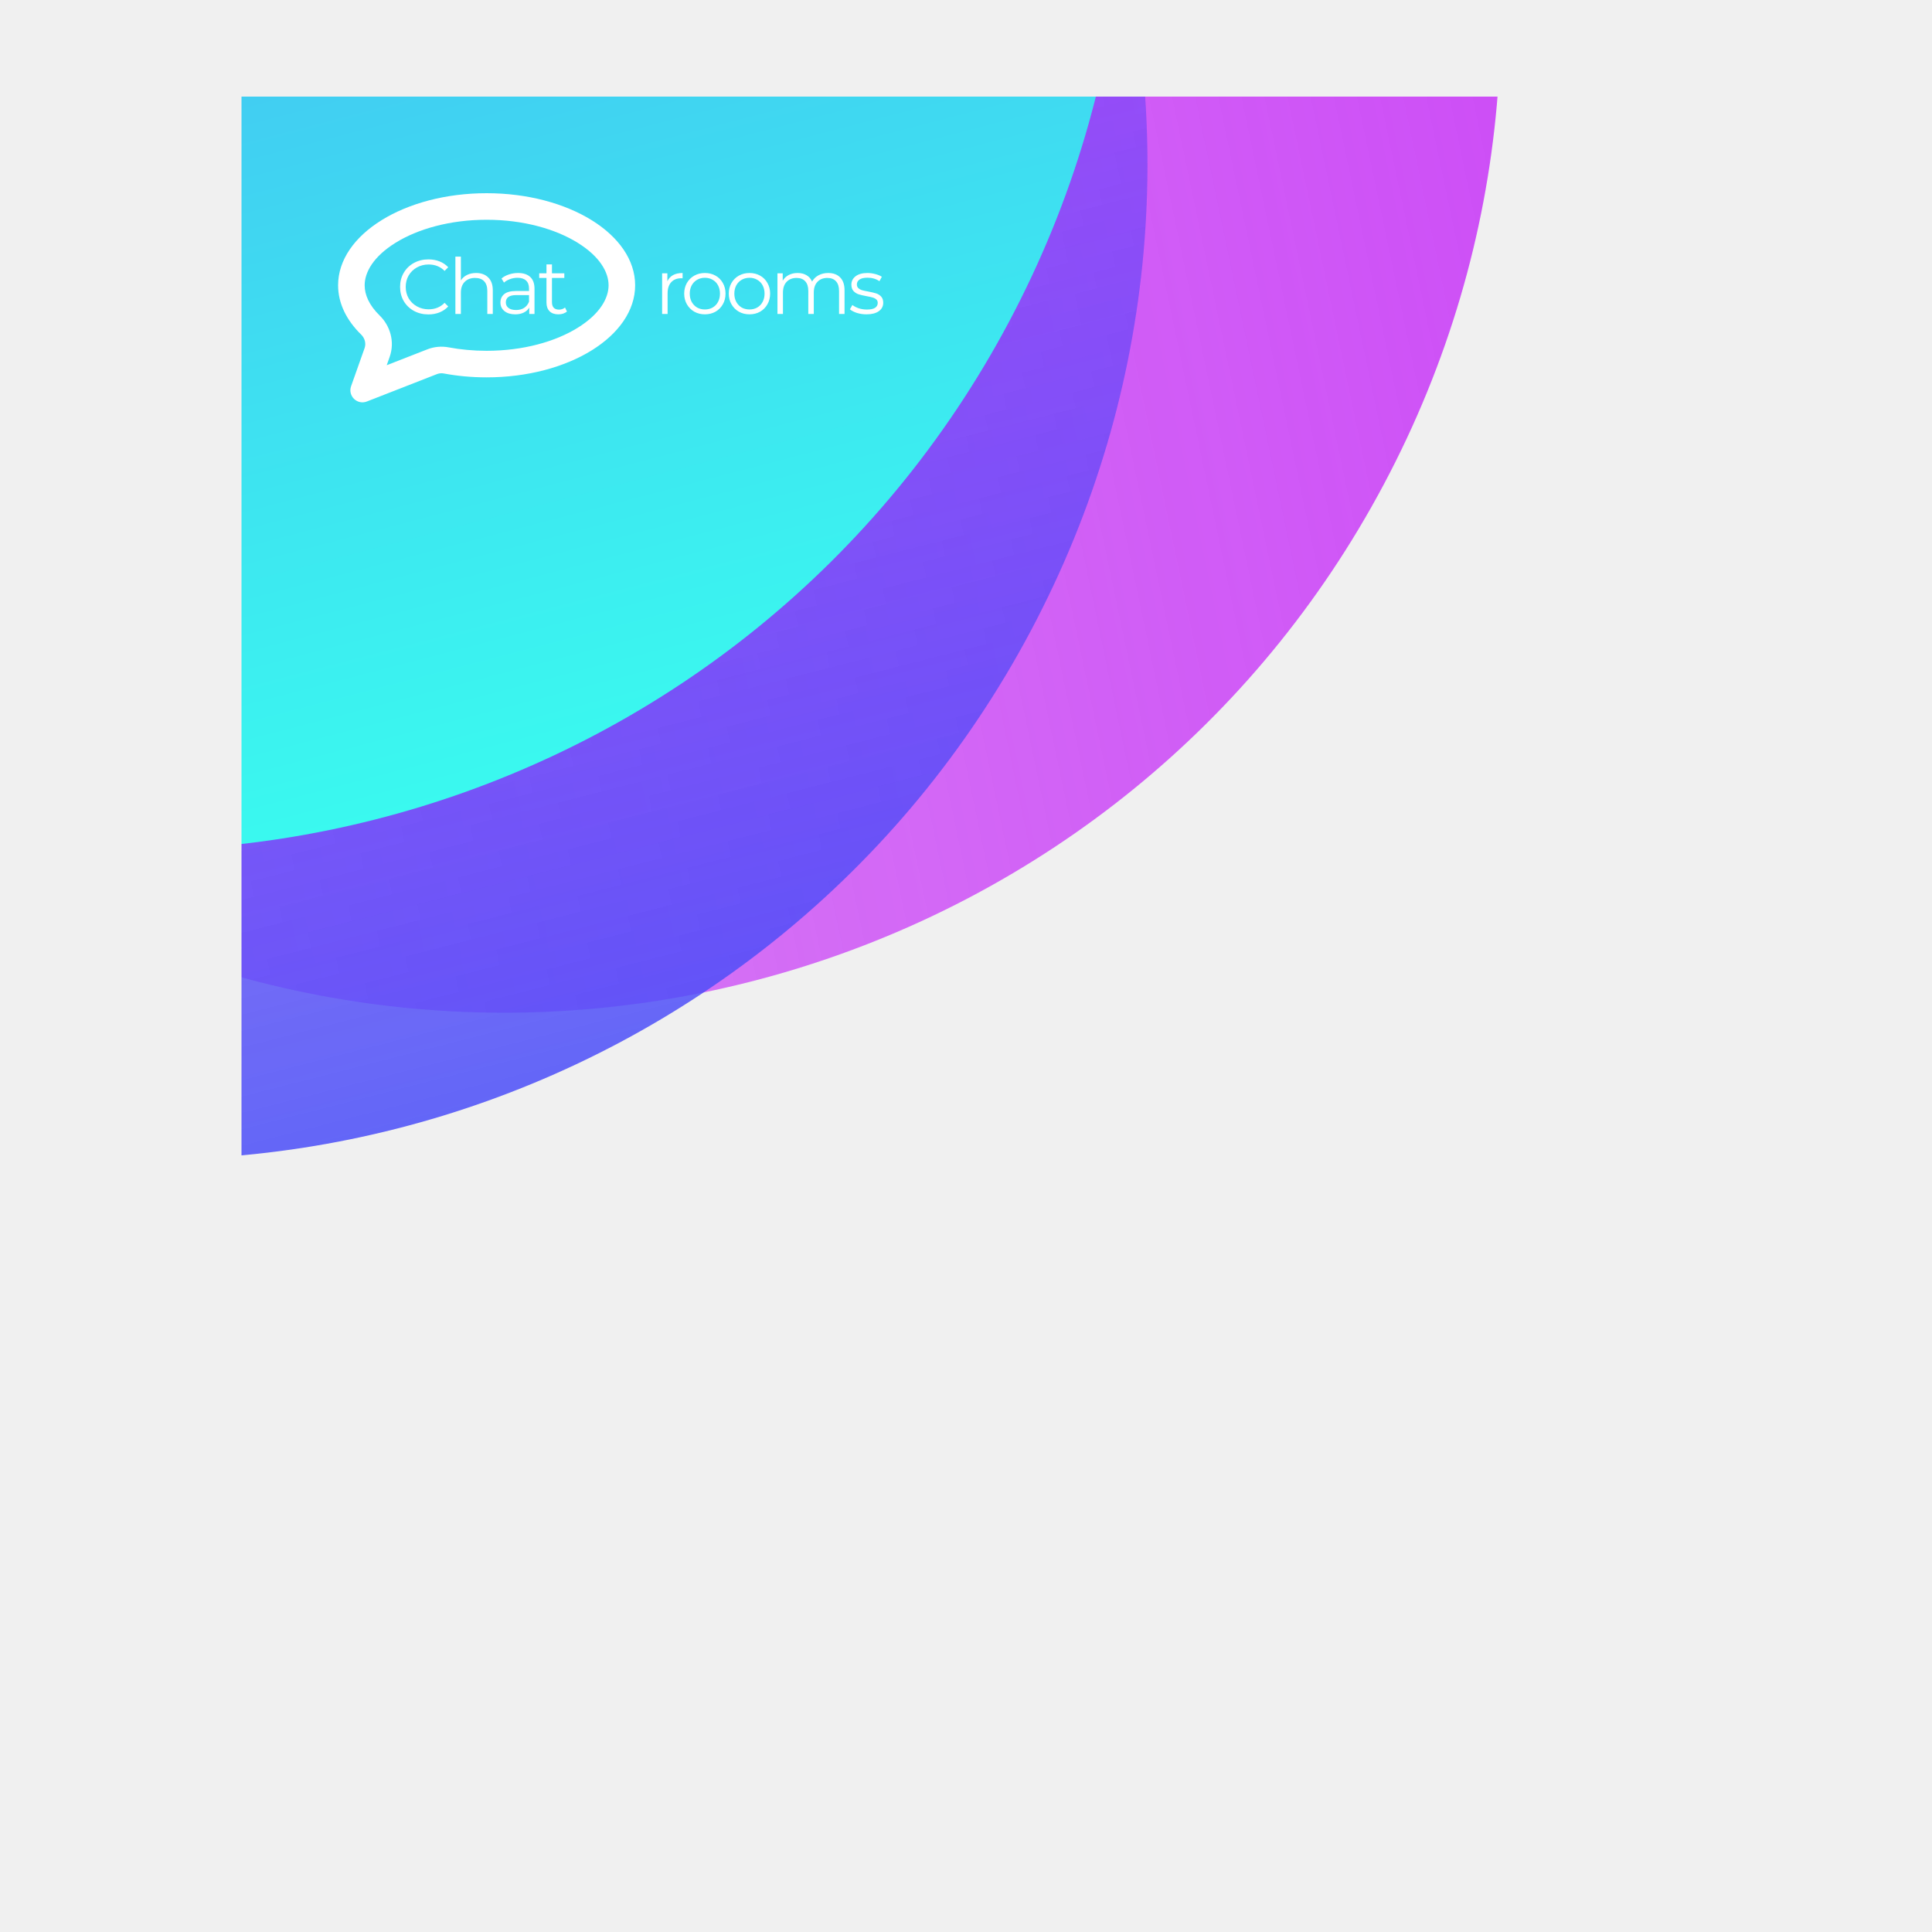
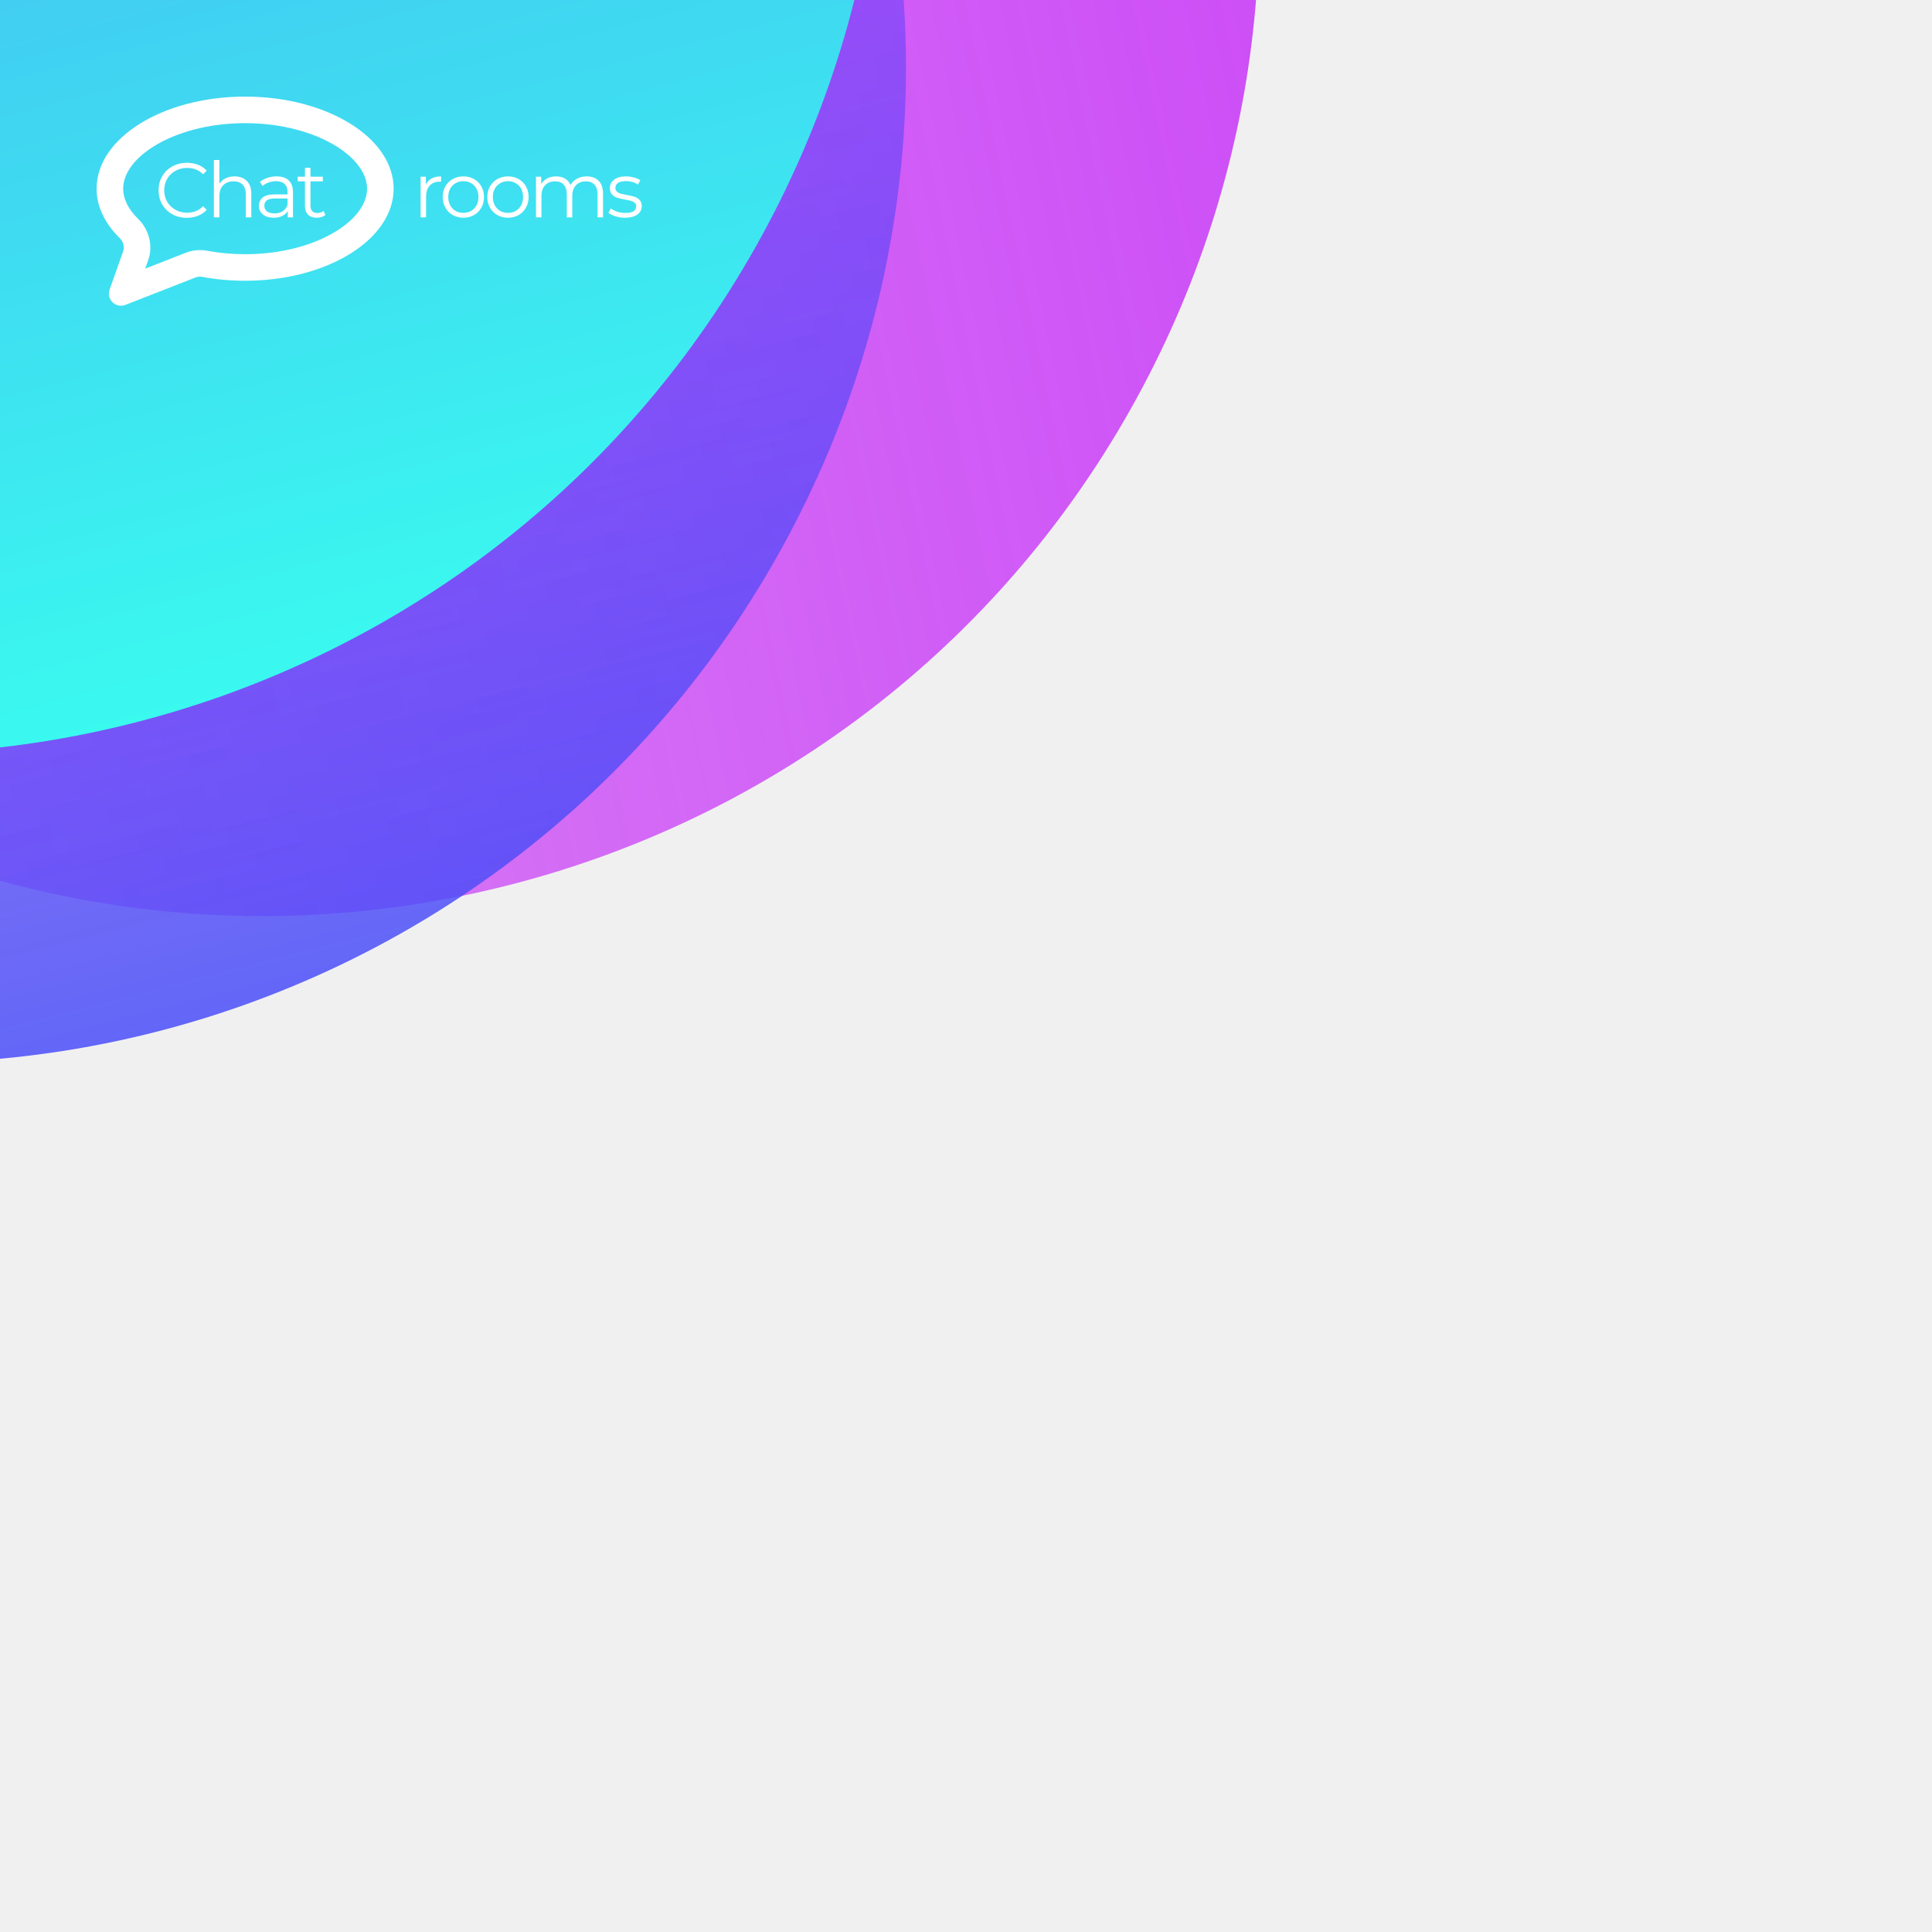
<svg xmlns="http://www.w3.org/2000/svg" width="800" height="800" viewBox="0 0 800 800" fill="none">
-   <mask id="mask0_203_191" style="mask-type:alpha" maskUnits="userSpaceOnUse" x="100" y="40" width="600" height="700">
-     <rect x="100" y="40" width="600" height="700" fill="white" />
+   <mask id="mask0_203_191" style="mask-type:alpha" maskUnits="userSpaceOnUse" x="0" y="0" width="600" height="700">
+     <rect x="9.15527e-05" y="-3.05176e-05" width="600" height="700" fill="white" />
  </mask>
  <g mask="url(#mask0_203_191)">
-     <path d="M573.052 200.486C466.133 401.572 216.445 477.909 15.359 370.99C-185.727 264.071 -262.064 14.383 -155.145 -186.703C-48.225 -387.789 201.462 -464.126 402.548 -357.207C603.634 -250.288 679.972 -0.6 573.052 200.486Z" fill="url(#paint0_linear_203_191)" />
-     <path d="M426.792 261.288C319.872 462.374 70.185 538.711 -130.901 431.792C-331.988 324.872 -408.325 75.185 -301.405 -125.901C-194.486 -326.987 55.202 -403.325 256.288 -296.405C457.374 -189.486 533.711 60.202 426.792 261.288Z" fill="url(#paint1_linear_203_191)" />
-     <path d="M417.792 133.288C310.872 334.374 61.185 410.711 -139.901 303.792C-340.988 196.872 -417.325 -52.815 -310.405 -253.901C-203.486 -454.988 46.202 -531.325 247.288 -424.405C448.374 -317.486 524.711 -67.798 417.792 133.288Z" fill="url(#paint2_linear_203_191)" />
+     <path d="M473.052 160.486C366.133 361.572 116.445 437.91 -84.641 330.99C-285.727 224.071 -362.064 -25.617 -255.145 -226.703C-148.225 -427.789 101.462 -504.126 302.548 -397.207C503.635 -290.288 579.972 -40.6 473.052 160.486Z" fill="url(#paint0_linear_203_191)" />
+     <path d="M326.792 221.288C219.872 422.374 -29.815 498.711 -230.901 391.792C-431.988 284.872 -508.325 35.185 -401.405 -165.901C-294.486 -366.987 -44.798 -443.325 156.288 -336.405C357.374 -229.486 433.711 20.202 326.792 221.288Z" fill="url(#paint1_linear_203_191)" />
+     <path d="M317.792 93.288C210.872 294.374 -38.815 370.711 -239.901 263.792C-440.988 156.872 -517.325 -92.815 -410.405 -293.901C-303.486 -494.988 -53.798 -571.325 147.288 -464.405C348.374 -357.486 424.711 -107.798 317.792 93.288Z" fill="url(#paint2_linear_203_191)" />
  </g>
  <mask id="path-5-inside-1_203_191" fill="white">
-     <path fill-rule="evenodd" clip-rule="evenodd" d="M201.5 156.257C235.466 156.257 263 139.186 263 118.128C263 97.071 235.466 80 201.5 80C167.534 80 140 97.071 140 118.128C140 125.636 143.5 132.637 149.544 138.538C151.041 140.001 151.667 142.179 150.968 144.152L145.379 159.92C143.949 163.956 147.923 167.806 151.911 166.248L180.952 154.903C181.848 154.553 182.824 154.472 183.769 154.649C189.384 155.695 195.336 156.257 201.5 156.257Z" />
+     <path fill-rule="evenodd" clip-rule="evenodd" d="M101.5 116.257C135.466 116.257 163 99.186 163 78.129C163 57.071 135.466 40 101.5 40C67.534 40 40 57.071 40 78.129C40 85.636 43.5 92.637 49.544 98.538C51.041 100.001 51.667 102.179 50.968 104.152L45.379 119.92C43.949 123.956 47.923 127.806 51.911 126.248L80.952 114.903C81.848 114.553 82.824 114.472 83.769 114.649C89.384 115.695 95.336 116.257 101.5 116.257Z" />
  </mask>
-   <path d="M180.952 154.903L176.949 144.657L180.952 154.903ZM145.379 159.92L135.011 156.246L145.379 159.92ZM151.911 166.248L147.909 156.002L151.911 166.248ZM252 118.128C252 123.453 248.484 129.979 239.191 135.74C230.065 141.398 216.767 145.257 201.5 145.257L201.5 167.257C220.198 167.257 237.651 162.58 250.783 154.438C263.749 146.4 274 133.862 274 118.128L252 118.128ZM201.5 91C216.767 91 230.065 94.859 239.191 100.517C248.484 106.278 252 112.804 252 118.128L274 118.128C274 102.395 263.749 89.857 250.783 81.819C237.651 73.677 220.198 69 201.5 69L201.5 91ZM151 118.128C151 112.804 154.516 106.278 163.809 100.517C172.935 94.859 186.233 91 201.5 91L201.5 69C182.802 69 165.349 73.677 152.217 81.819C139.251 89.857 129 102.395 129 118.128L151 118.128ZM157.229 130.668C152.759 126.304 151 121.989 151 118.128L129 118.128C129 129.284 134.241 138.971 141.859 146.409L157.229 130.668ZM155.747 163.595L161.336 147.827L140.6 140.477L135.011 156.246L155.747 163.595ZM176.949 144.657L147.909 156.002L155.914 176.494L184.955 165.149L176.949 144.657ZM201.5 145.257C196.001 145.257 190.724 144.755 185.785 143.835L181.754 165.462C188.044 166.634 194.671 167.257 201.5 167.257L201.5 145.257ZM184.955 165.149C183.852 165.579 182.738 165.646 181.754 165.462L185.785 143.835C182.911 143.299 179.843 143.527 176.949 144.657L184.955 165.149ZM135.011 156.246C130.433 169.161 143.15 181.48 155.914 176.494L147.909 156.002C152.695 154.132 157.464 158.752 155.747 163.595L135.011 156.246ZM141.859 146.409C140.655 145.234 139.702 143.01 140.6 140.477L161.336 147.827C163.632 141.349 161.427 134.768 157.229 130.668L141.859 146.409Z" fill="white" mask="url(#path-5-inside-1_203_191)" />
-   <path d="M177.376 130.192C175.157 130.192 173.152 129.701 171.36 128.72C169.589 127.739 168.192 126.384 167.168 124.656C166.165 122.907 165.664 120.955 165.664 118.8C165.664 116.645 166.165 114.704 167.168 112.976C168.192 111.227 169.6 109.861 171.392 108.88C173.184 107.899 175.189 107.408 177.408 107.408C179.072 107.408 180.608 107.685 182.016 108.24C183.424 108.795 184.619 109.605 185.6 110.672L184.096 112.176C182.347 110.405 180.139 109.52 177.472 109.52C175.701 109.52 174.091 109.925 172.64 110.736C171.189 111.547 170.048 112.656 169.216 114.064C168.405 115.472 168 117.051 168 118.8C168 120.549 168.405 122.128 169.216 123.536C170.048 124.944 171.189 126.053 172.64 126.864C174.091 127.675 175.701 128.08 177.472 128.08C180.16 128.08 182.368 127.184 184.096 125.392L185.6 126.896C184.619 127.963 183.413 128.784 181.984 129.36C180.576 129.915 179.04 130.192 177.376 130.192ZM197.144 113.04C199.256 113.04 200.931 113.659 202.168 114.896C203.427 116.112 204.056 117.893 204.056 120.24L204.056 130L201.784 130L201.784 120.464C201.784 118.715 201.347 117.381 200.472 116.464C199.597 115.547 198.349 115.088 196.728 115.088C194.915 115.088 193.475 115.632 192.408 116.72C191.363 117.787 190.84 119.269 190.84 121.168L190.84 130L188.568 130L188.568 106.256L190.84 106.256L190.84 116.112C191.459 115.131 192.312 114.373 193.4 113.84C194.488 113.307 195.736 113.04 197.144 113.04ZM214.512 113.04C216.71 113.04 218.395 113.595 219.568 114.704C220.742 115.792 221.328 117.413 221.328 119.568L221.328 130L219.152 130L219.152 127.376C218.64 128.251 217.883 128.933 216.88 129.424C215.899 129.915 214.726 130.16 213.36 130.16C211.483 130.16 209.99 129.712 208.88 128.816C207.771 127.92 207.216 126.736 207.216 125.264C207.216 123.835 207.728 122.683 208.752 121.808C209.798 120.933 211.451 120.496 213.712 120.496L219.056 120.496L219.056 119.472C219.056 118.021 218.651 116.923 217.84 116.176C217.03 115.408 215.846 115.024 214.288 115.024C213.222 115.024 212.198 115.205 211.216 115.568C210.235 115.909 209.392 116.389 208.688 117.008L207.664 115.312C208.518 114.587 209.542 114.032 210.736 113.648C211.931 113.243 213.19 113.04 214.512 113.04ZM213.712 128.368C214.992 128.368 216.091 128.08 217.008 127.504C217.926 126.907 218.608 126.053 219.056 124.944L219.056 122.192L213.776 122.192C210.896 122.192 209.456 123.195 209.456 125.2C209.456 126.181 209.83 126.96 210.576 127.536C211.323 128.091 212.368 128.368 213.712 128.368ZM234.763 128.976C234.337 129.36 233.803 129.659 233.163 129.872C232.545 130.064 231.894 130.16 231.211 130.16C229.633 130.16 228.417 129.733 227.563 128.88C226.71 128.027 226.283 126.821 226.283 125.264L226.283 115.088L223.275 115.088L223.275 113.168L226.283 113.168L226.283 109.488L228.555 109.488L228.555 113.168L233.675 113.168L233.675 115.088L228.555 115.088L228.555 125.136C228.555 126.139 228.801 126.907 229.291 127.44C229.803 127.952 230.529 128.208 231.467 128.208C231.937 128.208 232.385 128.133 232.811 127.984C233.259 127.835 233.643 127.621 233.963 127.344L234.763 128.976Z" fill="white" />
-   <path d="M276.344 116.464C276.877 115.333 277.667 114.48 278.712 113.904C279.779 113.328 281.091 113.04 282.648 113.04L282.648 115.248L282.104 115.216C280.333 115.216 278.947 115.76 277.944 116.848C276.941 117.936 276.44 119.461 276.44 121.424L276.44 130L274.168 130L274.168 113.168L276.344 113.168L276.344 116.464ZM291.885 130.16C290.264 130.16 288.803 129.797 287.501 129.072C286.2 128.325 285.176 127.301 284.429 126C283.683 124.699 283.309 123.227 283.309 121.584C283.309 119.941 283.683 118.469 284.429 117.168C285.176 115.867 286.2 114.853 287.501 114.128C288.803 113.403 290.264 113.04 291.885 113.04C293.507 113.04 294.968 113.403 296.27 114.128C297.571 114.853 298.584 115.867 299.309 117.168C300.056 118.469 300.43 119.941 300.43 121.584C300.43 123.227 300.056 124.699 299.309 126C298.584 127.301 297.571 128.325 296.27 129.072C294.968 129.797 293.507 130.16 291.885 130.16ZM291.885 128.144C293.08 128.144 294.147 127.877 295.086 127.344C296.046 126.789 296.792 126.011 297.326 125.008C297.859 124.005 298.125 122.864 298.125 121.584C298.125 120.304 297.859 119.163 297.326 118.16C296.792 117.157 296.046 116.389 295.086 115.856C294.147 115.301 293.08 115.024 291.885 115.024C290.691 115.024 289.614 115.301 288.654 115.856C287.715 116.389 286.968 117.157 286.413 118.16C285.88 119.163 285.613 120.304 285.613 121.584C285.613 122.864 285.88 124.005 286.413 125.008C286.968 126.011 287.715 126.789 288.654 127.344C289.614 127.877 290.691 128.144 291.885 128.144ZM310.348 130.16C308.727 130.16 307.265 129.797 305.964 129.072C304.663 128.325 303.639 127.301 302.892 126C302.145 124.699 301.772 123.227 301.772 121.584C301.772 119.941 302.145 118.469 302.892 117.168C303.639 115.867 304.663 114.853 305.964 114.128C307.265 113.403 308.727 113.04 310.348 113.04C311.969 113.04 313.431 113.403 314.732 114.128C316.033 114.853 317.047 115.867 317.772 117.168C318.519 118.469 318.892 119.941 318.892 121.584C318.892 123.227 318.519 124.699 317.772 126C317.047 127.301 316.033 128.325 314.732 129.072C313.431 129.797 311.969 130.16 310.348 130.16ZM310.348 128.144C311.543 128.144 312.609 127.877 313.548 127.344C314.508 126.789 315.255 126.011 315.788 125.008C316.321 124.005 316.588 122.864 316.588 121.584C316.588 120.304 316.321 119.163 315.788 118.16C315.255 117.157 314.508 116.389 313.548 115.856C312.609 115.301 311.543 115.024 310.348 115.024C309.153 115.024 308.076 115.301 307.116 115.856C306.177 116.389 305.431 117.157 304.876 118.16C304.343 119.163 304.076 120.304 304.076 121.584C304.076 122.864 304.343 124.005 304.876 125.008C305.431 126.011 306.177 126.789 307.116 127.344C308.076 127.877 309.153 128.144 310.348 128.144ZM342.923 113.04C345.035 113.04 346.688 113.648 347.883 114.864C349.099 116.08 349.707 117.872 349.707 120.24L349.707 130L347.435 130L347.435 120.464C347.435 118.715 347.008 117.381 346.155 116.464C345.323 115.547 344.139 115.088 342.603 115.088C340.853 115.088 339.477 115.632 338.475 116.72C337.472 117.787 336.971 119.269 336.971 121.168L336.971 130L334.699 130L334.699 120.464C334.699 118.715 334.272 117.381 333.419 116.464C332.587 115.547 331.392 115.088 329.835 115.088C328.107 115.088 326.731 115.632 325.707 116.72C324.704 117.787 324.203 119.269 324.203 121.168L324.203 130L321.931 130L321.931 113.168L324.107 113.168L324.107 116.24C324.704 115.216 325.536 114.427 326.603 113.872C327.669 113.317 328.896 113.04 330.283 113.04C331.691 113.04 332.907 113.339 333.931 113.936C334.976 114.533 335.755 115.419 336.267 116.592C336.885 115.483 337.771 114.619 338.923 114C340.096 113.36 341.429 113.04 342.923 113.04ZM358.78 130.16C357.415 130.16 356.103 129.968 354.844 129.584C353.607 129.179 352.636 128.677 351.932 128.08L352.956 126.288C353.66 126.843 354.545 127.301 355.612 127.664C356.679 128.005 357.788 128.176 358.94 128.176C360.476 128.176 361.607 127.941 362.332 127.472C363.079 126.981 363.452 126.299 363.452 125.424C363.452 124.805 363.249 124.325 362.844 123.984C362.439 123.621 361.927 123.355 361.308 123.184C360.689 122.992 359.868 122.811 358.844 122.64C357.479 122.384 356.38 122.128 355.548 121.872C354.716 121.595 354.001 121.136 353.404 120.496C352.828 119.856 352.54 118.971 352.54 117.84C352.54 116.432 353.127 115.28 354.3 114.384C355.473 113.488 357.105 113.04 359.196 113.04C360.284 113.04 361.372 113.189 362.46 113.488C363.548 113.765 364.444 114.139 365.148 114.608L364.156 116.432C362.769 115.472 361.116 114.992 359.196 114.992C357.745 114.992 356.647 115.248 355.9 115.76C355.175 116.272 354.812 116.944 354.812 117.776C354.812 118.416 355.015 118.928 355.42 119.312C355.847 119.696 356.369 119.984 356.988 120.176C357.607 120.347 358.46 120.528 359.548 120.72C360.892 120.976 361.969 121.232 362.78 121.488C363.591 121.744 364.284 122.181 364.86 122.8C365.436 123.419 365.724 124.272 365.724 125.36C365.724 126.832 365.105 128.005 363.868 128.88C362.652 129.733 360.956 130.16 358.78 130.16Z" fill="white" />
+   <path d="M80.952 114.903L76.949 104.657L80.952 114.903ZM45.379 119.92L35.011 116.246L45.379 119.92ZM51.911 126.248L47.909 116.002L51.911 126.248ZM152 78.129C152 83.453 148.484 89.979 139.191 95.74C130.065 101.398 116.767 105.257 101.5 105.257L101.5 127.257C120.198 127.257 137.651 122.58 150.783 114.438C163.749 106.4 174 93.862 174 78.129L152 78.129ZM101.5 51C116.767 51 130.065 54.859 139.191 60.517C148.484 66.278 152 72.804 152 78.129L174 78.129C174 62.395 163.749 49.857 150.783 41.819C137.651 33.677 120.198 29 101.5 29L101.5 51ZM51 78.129C51 72.804 54.516 66.278 63.809 60.517C72.935 54.859 86.233 51 101.5 51L101.5 29C82.802 29 65.349 33.677 52.217 41.819C39.251 49.857 29 62.395 29 78.129L51 78.129ZM57.229 90.668C52.759 86.304 51 81.989 51 78.129L29 78.129C29 89.284 34.241 98.971 41.859 106.409L57.229 90.668ZM55.747 123.595L61.336 107.827L40.6 100.477L35.011 116.246L55.747 123.595ZM76.949 104.657L47.909 116.002L55.914 136.494L84.955 125.149L76.949 104.657ZM101.5 105.257C96.001 105.257 90.724 104.755 85.785 103.835L81.754 125.462C88.043 126.634 94.671 127.257 101.5 127.257L101.5 105.257ZM84.955 125.149C83.852 125.579 82.738 125.646 81.754 125.462L85.785 103.835C82.911 103.299 79.843 103.527 76.949 104.657L84.955 125.149ZM35.011 116.246C30.433 129.161 43.15 141.48 55.914 136.494L47.909 116.002C52.695 114.132 57.464 118.752 55.747 123.595L35.011 116.246ZM41.859 106.409C40.655 105.234 39.702 103.01 40.6 100.477L61.336 107.827C63.632 101.349 61.427 94.768 57.229 90.668L41.859 106.409Z" fill="white" mask="url(#path-5-inside-1_203_191)" />
+   <path d="M77.376 90.192C75.157 90.192 73.152 89.701 71.36 88.72C69.589 87.739 68.192 86.384 67.168 84.656C66.165 82.907 65.664 80.955 65.664 78.8C65.664 76.645 66.165 74.704 67.168 72.976C68.192 71.227 69.6 69.861 71.392 68.88C73.184 67.899 75.189 67.408 77.408 67.408C79.072 67.408 80.608 67.685 82.016 68.24C83.424 68.795 84.619 69.605 85.6 70.672L84.096 72.176C82.347 70.405 80.139 69.52 77.472 69.52C75.701 69.52 74.091 69.925 72.64 70.736C71.189 71.547 70.048 72.656 69.216 74.064C68.405 75.472 68 77.051 68 78.8C68 80.549 68.405 82.128 69.216 83.536C70.048 84.944 71.189 86.053 72.64 86.864C74.091 87.675 75.701 88.08 77.472 88.08C80.16 88.08 82.368 87.184 84.096 85.392L85.6 86.896C84.619 87.963 83.413 88.784 81.984 89.36C80.576 89.915 79.04 90.192 77.376 90.192ZM97.144 73.04C99.256 73.04 100.931 73.659 102.168 74.896C103.427 76.112 104.056 77.893 104.056 80.24L104.056 90L101.784 90L101.784 80.464C101.784 78.715 101.347 77.381 100.472 76.464C99.597 75.547 98.349 75.088 96.728 75.088C94.915 75.088 93.475 75.632 92.408 76.72C91.363 77.787 90.84 79.269 90.84 81.168L90.84 90L88.568 90L88.568 66.256L90.84 66.256L90.84 76.112C91.459 75.131 92.312 74.373 93.4 73.84C94.488 73.307 95.736 73.04 97.144 73.04ZM114.512 73.04C116.71 73.04 118.395 73.595 119.568 74.704C120.742 75.792 121.328 77.413 121.328 79.568L121.328 90L119.152 90L119.152 87.376C118.64 88.251 117.883 88.933 116.88 89.424C115.899 89.915 114.726 90.16 113.36 90.16C111.483 90.16 109.99 89.712 108.88 88.816C107.771 87.92 107.216 86.736 107.216 85.264C107.216 83.835 107.728 82.683 108.752 81.808C109.798 80.933 111.451 80.496 113.712 80.496L119.056 80.496L119.056 79.472C119.056 78.021 118.651 76.923 117.84 76.176C117.03 75.408 115.846 75.024 114.288 75.024C113.222 75.024 112.198 75.205 111.216 75.568C110.235 75.909 109.392 76.389 108.688 77.008L107.664 75.312C108.518 74.587 109.542 74.032 110.736 73.648C111.931 73.243 113.19 73.04 114.512 73.04ZM113.712 88.368C114.992 88.368 116.091 88.08 117.008 87.504C117.926 86.907 118.608 86.053 119.056 84.944L119.056 82.192L113.776 82.192C110.896 82.192 109.456 83.195 109.456 85.2C109.456 86.181 109.83 86.96 110.576 87.536C111.323 88.091 112.368 88.368 113.712 88.368ZM134.763 88.976C134.337 89.36 133.803 89.659 133.163 89.872C132.545 90.064 131.894 90.16 131.211 90.16C129.633 90.16 128.417 89.733 127.563 88.88C126.71 88.027 126.283 86.821 126.283 85.264L126.283 75.088L123.275 75.088L123.275 73.168L126.283 73.168L126.283 69.488L128.555 69.488L128.555 73.168L133.675 73.168L133.675 75.088L128.555 75.088L128.555 85.136C128.555 86.139 128.801 86.907 129.291 87.44C129.803 87.952 130.529 88.208 131.467 88.208C131.937 88.208 132.385 88.133 132.811 87.984C133.259 87.835 133.643 87.621 133.963 87.344L134.763 88.976Z" fill="white" />
+   <path d="M176.344 76.464C176.877 75.333 177.667 74.48 178.712 73.904C179.779 73.328 181.091 73.04 182.648 73.04L182.648 75.248L182.104 75.216C180.333 75.216 178.947 75.76 177.944 76.848C176.941 77.936 176.44 79.461 176.44 81.424L176.44 90L174.168 90L174.168 73.168L176.344 73.168L176.344 76.464ZM191.885 90.16C190.264 90.16 188.803 89.797 187.501 89.072C186.2 88.325 185.176 87.301 184.429 86C183.683 84.699 183.309 83.227 183.309 81.584C183.309 79.941 183.683 78.469 184.429 77.168C185.176 75.867 186.2 74.853 187.501 74.128C188.803 73.403 190.264 73.04 191.885 73.04C193.507 73.04 194.968 73.403 196.27 74.128C197.571 74.853 198.584 75.867 199.309 77.168C200.056 78.469 200.43 79.941 200.43 81.584C200.43 83.227 200.056 84.699 199.309 86C198.584 87.301 197.571 88.325 196.27 89.072C194.968 89.797 193.507 90.16 191.885 90.16ZM191.885 88.144C193.08 88.144 194.147 87.877 195.086 87.344C196.046 86.789 196.792 86.011 197.326 85.008C197.859 84.005 198.125 82.864 198.125 81.584C198.125 80.304 197.859 79.163 197.326 78.16C196.792 77.157 196.046 76.389 195.086 75.856C194.147 75.301 193.08 75.024 191.885 75.024C190.691 75.024 189.614 75.301 188.654 75.856C187.715 76.389 186.968 77.157 186.413 78.16C185.88 79.163 185.613 80.304 185.613 81.584C185.613 82.864 185.88 84.005 186.413 85.008C186.968 86.011 187.715 86.789 188.654 87.344C189.614 87.877 190.691 88.144 191.885 88.144ZM210.348 90.16C208.727 90.16 207.265 89.797 205.964 89.072C204.663 88.325 203.639 87.301 202.892 86C202.145 84.699 201.772 83.227 201.772 81.584C201.772 79.941 202.145 78.469 202.892 77.168C203.639 75.867 204.663 74.853 205.964 74.128C207.265 73.403 208.727 73.04 210.348 73.04C211.969 73.04 213.431 73.403 214.732 74.128C216.033 74.853 217.047 75.867 217.772 77.168C218.519 78.469 218.892 79.941 218.892 81.584C218.892 83.227 218.519 84.699 217.772 86C217.047 87.301 216.033 88.325 214.732 89.072C213.431 89.797 211.969 90.16 210.348 90.16ZM210.348 88.144C211.543 88.144 212.609 87.877 213.548 87.344C214.508 86.789 215.255 86.011 215.788 85.008C216.321 84.005 216.588 82.864 216.588 81.584C216.588 80.304 216.321 79.163 215.788 78.16C215.255 77.157 214.508 76.389 213.548 75.856C212.609 75.301 211.543 75.024 210.348 75.024C209.153 75.024 208.076 75.301 207.116 75.856C206.177 76.389 205.431 77.157 204.876 78.16C204.343 79.163 204.076 80.304 204.076 81.584C204.076 82.864 204.343 84.005 204.876 85.008C205.431 86.011 206.177 86.789 207.116 87.344C208.076 87.877 209.153 88.144 210.348 88.144ZM242.923 73.04C245.035 73.04 246.688 73.648 247.883 74.864C249.099 76.08 249.707 77.872 249.707 80.24L249.707 90L247.435 90L247.435 80.464C247.435 78.715 247.008 77.381 246.155 76.464C245.323 75.547 244.139 75.088 242.603 75.088C240.853 75.088 239.477 75.632 238.475 76.72C237.472 77.787 236.971 79.269 236.971 81.168L236.971 90L234.699 90L234.699 80.464C234.699 78.715 234.272 77.381 233.419 76.464C232.587 75.547 231.392 75.088 229.835 75.088C228.107 75.088 226.731 75.632 225.707 76.72C224.704 77.787 224.203 79.269 224.203 81.168L224.203 90L221.931 90L221.931 73.168L224.107 73.168L224.107 76.24C224.704 75.216 225.536 74.427 226.603 73.872C227.669 73.317 228.896 73.04 230.283 73.04C231.691 73.04 232.907 73.339 233.931 73.936C234.976 74.533 235.755 75.419 236.267 76.592C236.885 75.483 237.771 74.619 238.923 74C240.096 73.36 241.429 73.04 242.923 73.04ZM258.78 90.16C257.415 90.16 256.103 89.968 254.844 89.584C253.607 89.179 252.636 88.677 251.932 88.08L252.956 86.288C253.66 86.843 254.545 87.301 255.612 87.664C256.679 88.005 257.788 88.176 258.94 88.176C260.476 88.176 261.607 87.941 262.332 87.472C263.079 86.981 263.452 86.299 263.452 85.424C263.452 84.805 263.249 84.325 262.844 83.984C262.439 83.621 261.927 83.355 261.308 83.184C260.689 82.992 259.868 82.811 258.844 82.64C257.479 82.384 256.38 82.128 255.548 81.872C254.716 81.595 254.001 81.136 253.404 80.496C252.828 79.856 252.54 78.971 252.54 77.84C252.54 76.432 253.127 75.28 254.3 74.384C255.473 73.488 257.105 73.04 259.196 73.04C260.284 73.04 261.372 73.189 262.46 73.488C263.548 73.765 264.444 74.139 265.148 74.608L264.156 76.432C262.769 75.472 261.116 74.992 259.196 74.992C257.745 74.992 256.647 75.248 255.9 75.76C255.175 76.272 254.812 76.944 254.812 77.776C254.812 78.416 255.015 78.928 255.42 79.312C255.847 79.696 256.369 79.984 256.988 80.176C257.607 80.347 258.46 80.528 259.548 80.72C260.892 80.976 261.969 81.232 262.78 81.488C263.591 81.744 264.284 82.181 264.86 82.8C265.436 83.419 265.724 84.272 265.724 85.36C265.724 86.832 265.105 88.005 263.868 88.88C262.652 89.733 260.956 90.16 258.78 90.16Z" fill="white" />
  <defs>
-     <linearGradient id="paint0_linear_203_191" x1="960.15" y1="-273.013" x2="-815.852" y2="100.185" gradientUnits="userSpaceOnUse">
+     <linearGradient id="paint0_linear_203_191" x1="860.15" y1="-313.013" x2="-915.852" y2="60.185" gradientUnits="userSpaceOnUse">
      <stop stop-color="#C72FF8" />
      <stop offset="1" stop-color="#C630F8" stop-opacity="0.24" />
    </linearGradient>
-     <linearGradient id="paint1_linear_203_191" x1="-126.258" y1="-527.671" x2="189.748" y2="707.102" gradientUnits="userSpaceOnUse">
+     <linearGradient id="paint1_linear_203_191" x1="-226.258" y1="-567.671" x2="89.748" y2="667.102" gradientUnits="userSpaceOnUse">
      <stop stop-color="#C630F8" stop-opacity="0.24" />
      <stop offset="0.999" stop-color="#2F56F8" />
    </linearGradient>
-     <linearGradient id="paint2_linear_203_191" x1="-122.805" y1="-671.606" x2="141.584" y2="343.336" gradientUnits="userSpaceOnUse">
+     <linearGradient id="paint2_linear_203_191" x1="-222.805" y1="-711.606" x2="41.584" y2="303.336" gradientUnits="userSpaceOnUse">
      <stop stop-color="#5264F9" />
      <stop offset="1" stop-color="#3AF9EF" />
    </linearGradient>
  </defs>
</svg>
